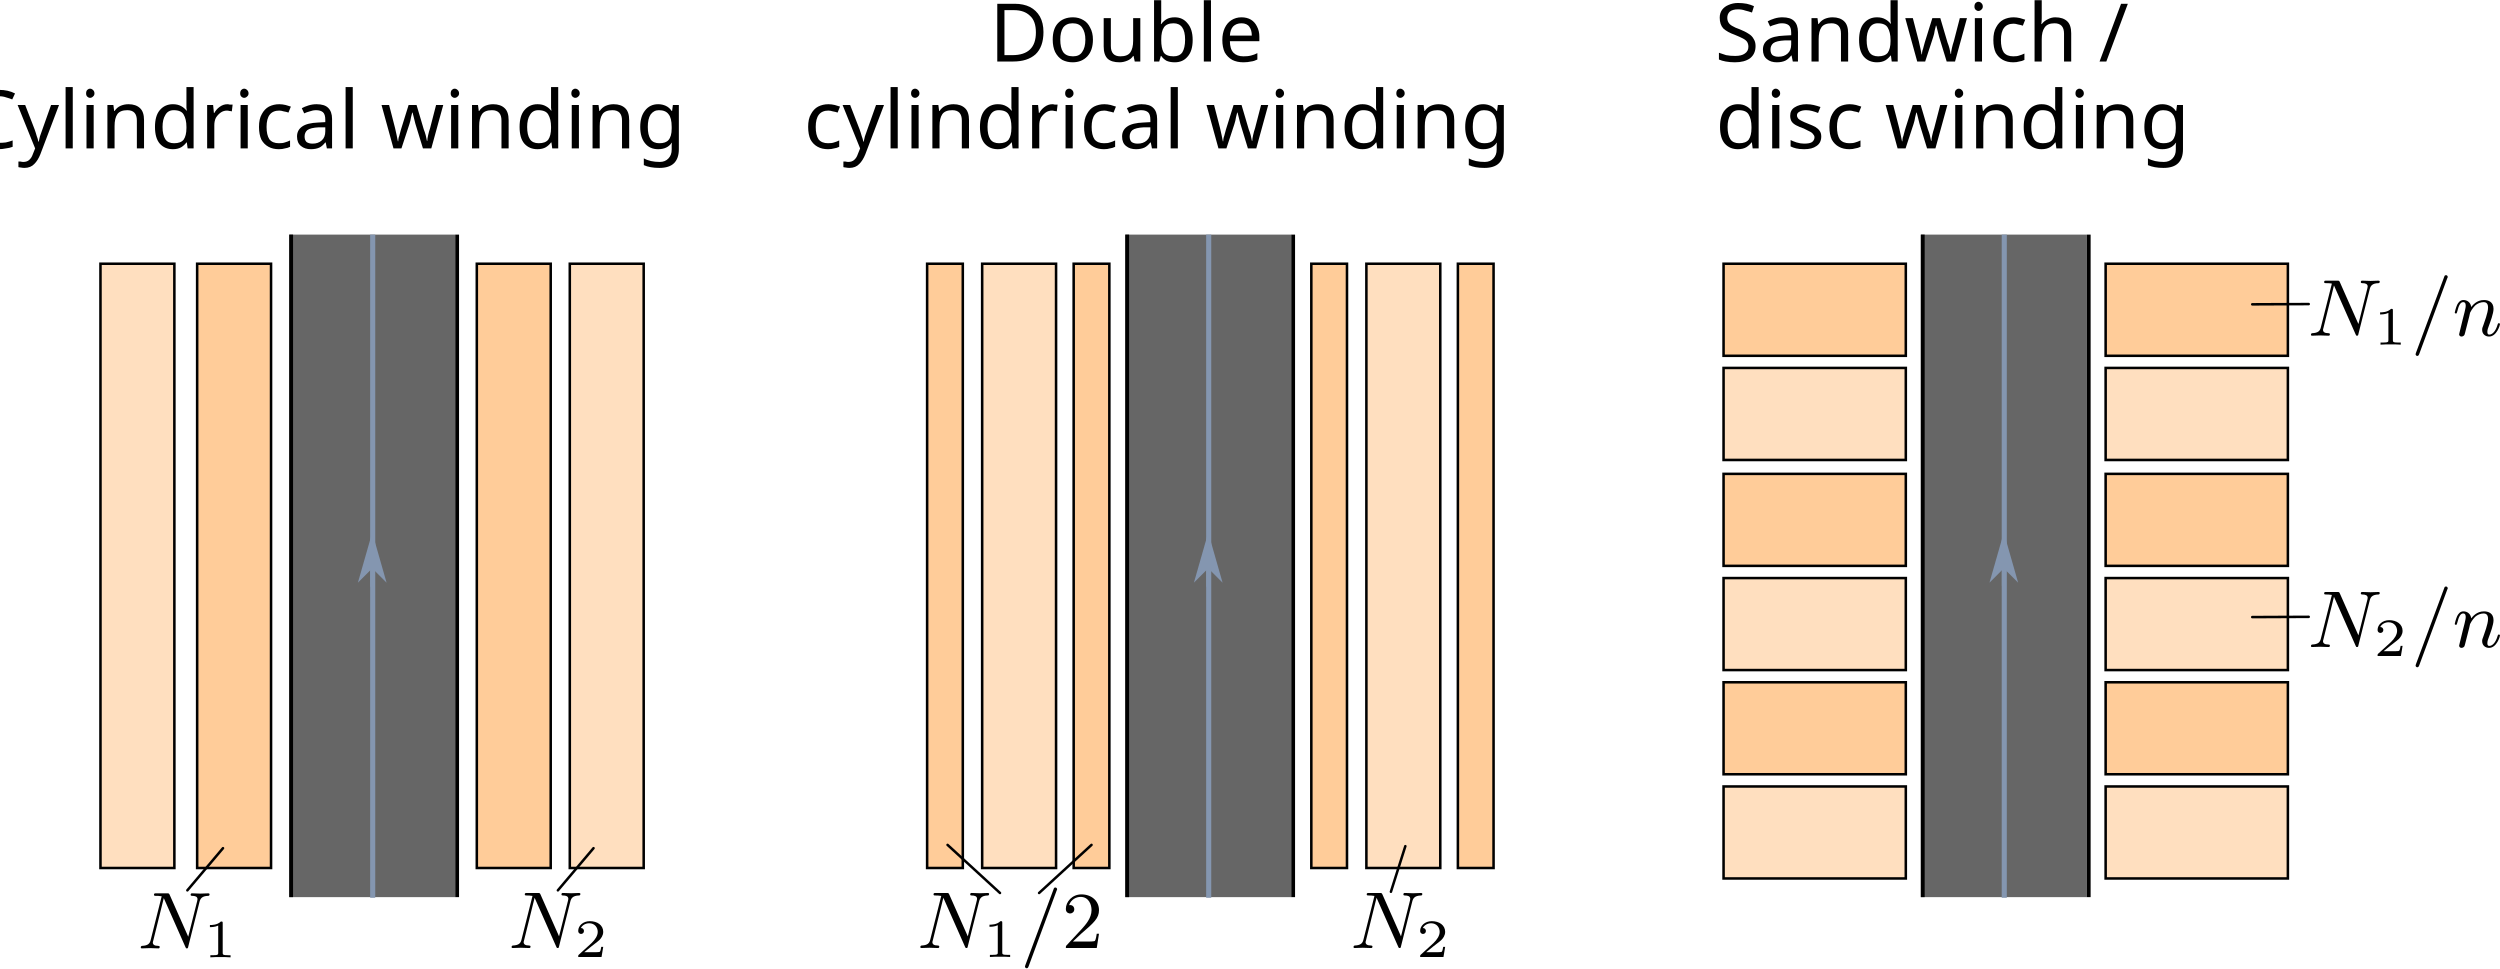
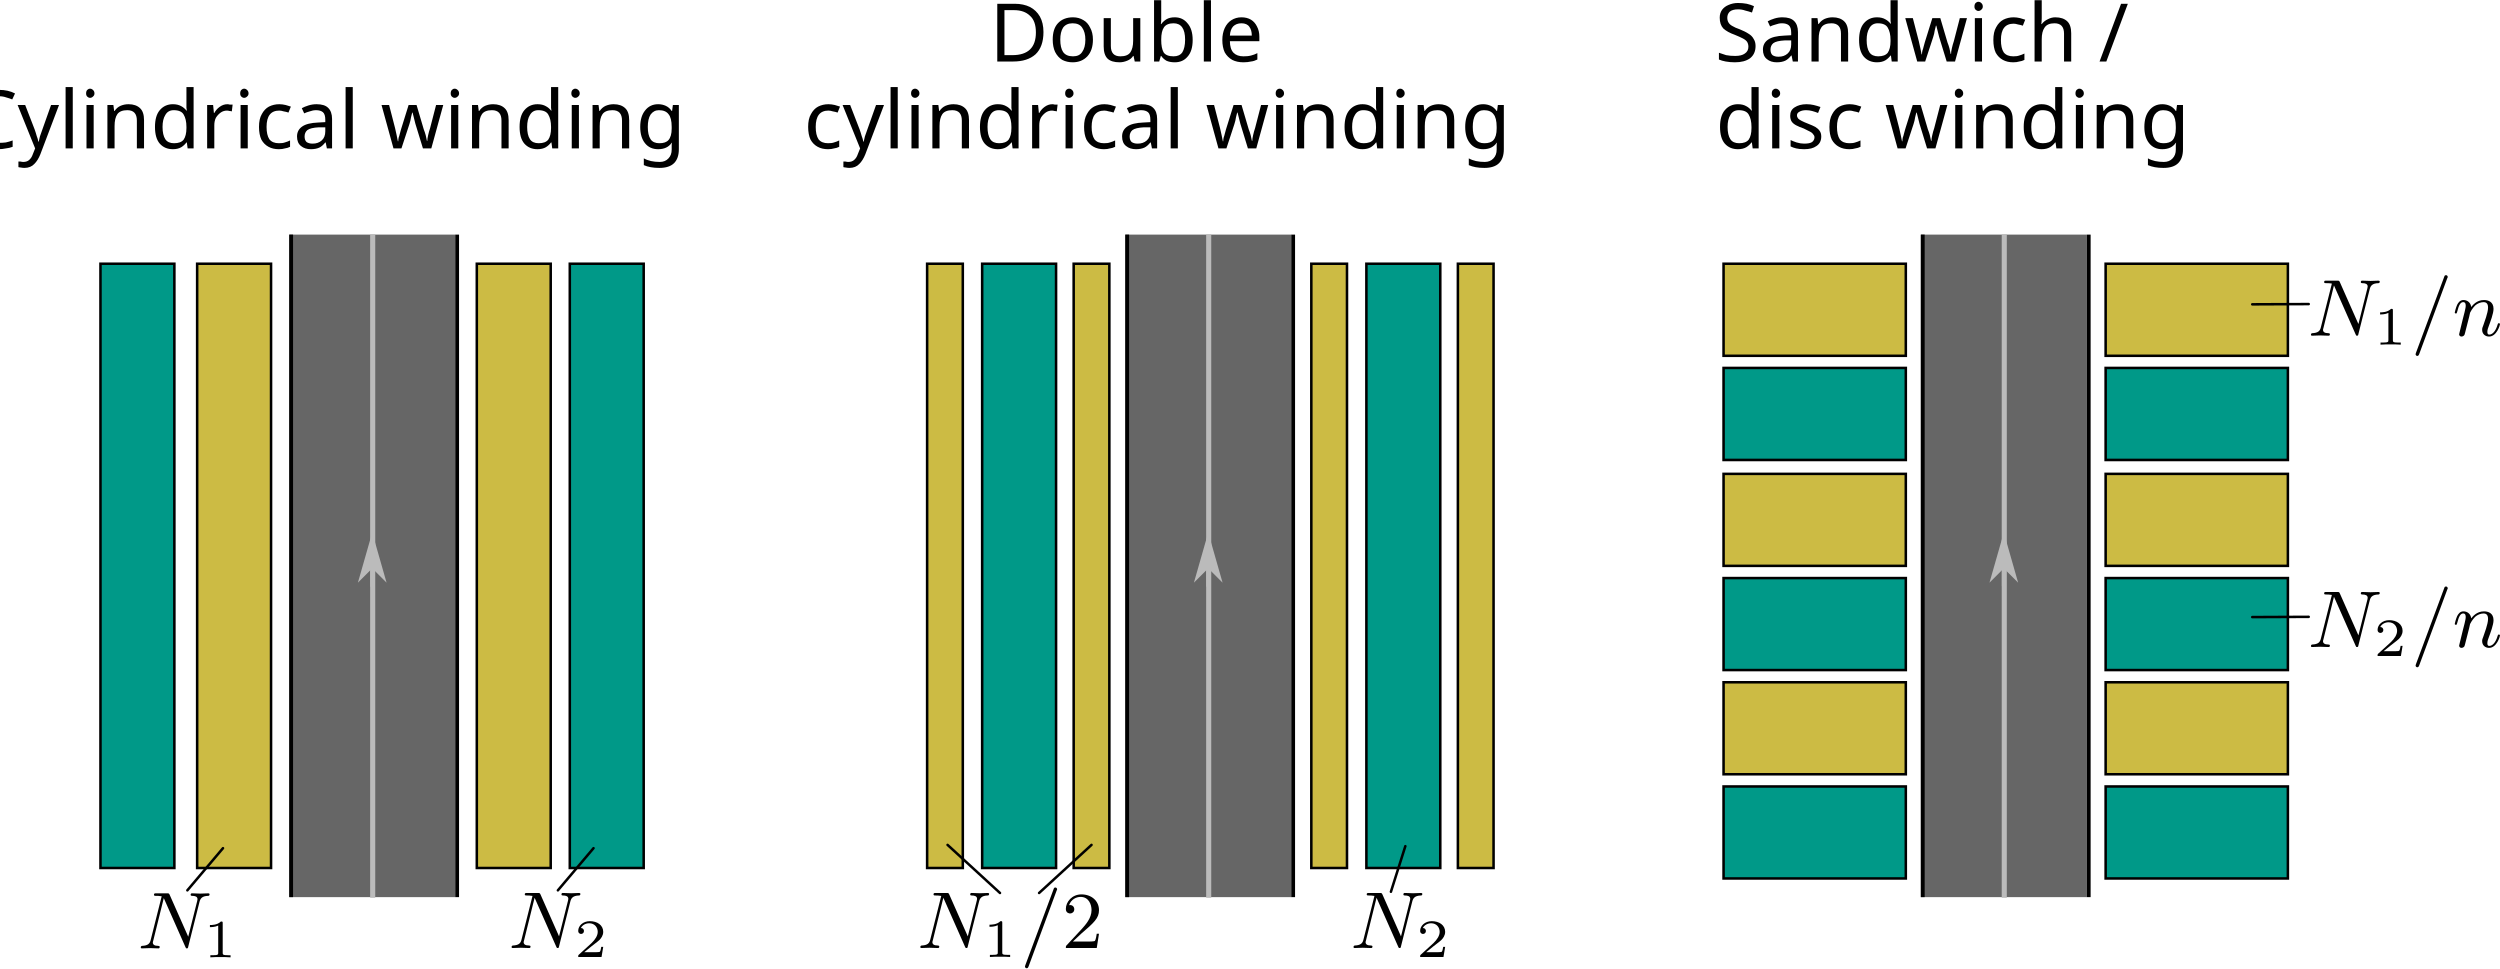
<svg xmlns="http://www.w3.org/2000/svg" width="98.109mm" height="37.998mm" viewBox="0 0 98.109 37.998" version="1.1" id="svg1">
  <defs id="defs1">
    <marker style="overflow:visible" id="DartArrow-2-6-8-2-9" refX="0" refY="0" orient="auto-start-reverse" markerWidth="1.5" markerHeight="1.5" viewBox="0 0 1 1" preserveAspectRatio="xMidYMid">
      <path style="fill:context-stroke;fill-rule:evenodd;stroke:none" d="M 0,0 5,-5 -12.5,0 5,5 Z" transform="scale(-0.5)" id="path6-2-5-5-7-9" />
    </marker>
    <marker style="overflow:visible" id="DartArrow-2-6-8-2-9-3" refX="0" refY="0" orient="auto-start-reverse" markerWidth="1.5" markerHeight="1.5" viewBox="0 0 1 1" preserveAspectRatio="xMidYMid">
      <path style="fill:context-stroke;fill-rule:evenodd;stroke:none" d="M 0,0 5,-5 -12.5,0 5,5 Z" transform="scale(-0.5)" id="path6-2-5-5-7-9-4" />
    </marker>
    <marker style="overflow:visible" id="DartArrow-2-6-8-2-9-3-8" refX="0" refY="0" orient="auto-start-reverse" markerWidth="1.5" markerHeight="1.5" viewBox="0 0 1 1" preserveAspectRatio="xMidYMid">
      <path style="fill:context-stroke;fill-rule:evenodd;stroke:none" d="M 0,0 5,-5 -12.5,0 5,5 Z" transform="scale(-0.5)" id="path6-2-5-5-7-9-4-4" />
    </marker>
  </defs>
  <g id="layer1" transform="translate(-71.61326,-27.79319)">
    <g transform="translate(77.13689,62.85045)" id="g13-9">
      <g fill="#000000" fill-opacity="1" id="g12-5" transform="matrix(0.352778,0,0,0.352778,-0.84089,-0.703439)">
        <g id="g11-4" transform="translate(1.993,8.119)">
          <path d="m 6.922,-5.156 c 0.094,-0.375 0.266,-0.672 0.969,-0.688 0.047,0 0.156,-0.016 0.156,-0.172 0,-0.062 -0.062,-0.109 -0.125,-0.109 -0.203,0 -0.703,0.031 -0.906,0.031 -0.219,0 -0.234,0 -0.453,-0.016 -0.141,0 -0.328,-0.016 -0.469,-0.016 -0.031,0 -0.156,0 -0.156,0.156 0,0.125 0.109,0.125 0.156,0.125 0.344,0 0.609,0.078 0.609,0.375 0,0.047 -0.031,0.172 -0.031,0.188 l -1,3.984 -2.062,-4.656 C 3.531,-6.109 3.531,-6.125 3.312,-6.125 H 2.125 c -0.172,0 -0.266,0 -0.266,0.156 0,0.125 0.094,0.125 0.266,0.125 0.047,0 0.375,0 0.594,0.047 L 1.5,-0.953 c -0.094,0.438 -0.328,0.641 -0.953,0.672 -0.031,0 -0.156,0.016 -0.156,0.172 0,0.016 0,0.109 0.125,0.109 C 0.625,0 0.859,-0.016 0.969,-0.016 1.109,-0.031 1.125,-0.031 1.422,-0.031 c 0.219,0 0.234,0 0.453,0.016 C 2.016,-0.016 2.203,0 2.344,0 2.391,0 2.5,0 2.5,-0.156 c 0,-0.109 -0.094,-0.125 -0.172,-0.125 -0.422,0 -0.594,-0.141 -0.594,-0.375 0,-0.062 0.016,-0.078 0.047,-0.203 l 1.172,-4.734 2.406,5.438 C 5.422,-0.016 5.422,0 5.516,0 5.625,0 5.641,-0.031 5.672,-0.188 Z m 0,0" id="path10-8" />
        </g>
      </g>
      <g fill="#000000" fill-opacity="1" id="g4-5" transform="matrix(0.352778,0,0,0.352778,-0.84089,-0.703439)">
        <g id="use3-0" transform="translate(9.359,9.115)">
          <path d="m 2.141,-3.797 c 0,-0.188 -0.016,-0.188 -0.203,-0.188 -0.391,0.391 -1,0.391 -1.219,0.391 v 0.234 c 0.156,0 0.562,0 0.922,-0.172 v 3.016 c 0,0.203 0,0.281 -0.625,0.281 h -0.25 V 0 c 0.328,-0.031 0.797,-0.031 1.125,-0.031 0.328,0 0.797,0 1.125,0.031 v -0.234 h -0.25 c -0.625,0 -0.625,-0.078 -0.625,-0.281 z m 0,0" id="path5-3" />
        </g>
      </g>
    </g>
    <g transform="translate(91.68934,62.83656)" id="g18-0-5">
      <g fill="#000000" fill-opacity="1" id="g15-9-9" transform="matrix(0.352778,0,0,0.352778,-0.84089,-0.703439)">
        <g id="g14-8-6" transform="translate(1.993,8.119)">
          <path d="m 6.922,-5.156 c 0.094,-0.375 0.266,-0.672 0.969,-0.688 0.047,0 0.156,-0.016 0.156,-0.172 0,-0.062 -0.062,-0.109 -0.125,-0.109 -0.203,0 -0.703,0.031 -0.906,0.031 -0.219,0 -0.234,0 -0.453,-0.016 -0.141,0 -0.328,-0.016 -0.469,-0.016 -0.031,0 -0.156,0 -0.156,0.156 0,0.125 0.109,0.125 0.156,0.125 0.344,0 0.609,0.078 0.609,0.375 0,0.047 -0.031,0.172 -0.031,0.188 l -1,3.984 -2.062,-4.656 C 3.531,-6.109 3.531,-6.125 3.312,-6.125 H 2.125 c -0.172,0 -0.266,0 -0.266,0.156 0,0.125 0.094,0.125 0.266,0.125 0.047,0 0.375,0 0.594,0.047 L 1.5,-0.953 c -0.094,0.438 -0.328,0.641 -0.953,0.672 -0.031,0 -0.156,0.016 -0.156,0.172 0,0.016 0,0.109 0.125,0.109 C 0.625,0 0.859,-0.016 0.969,-0.016 1.109,-0.031 1.125,-0.031 1.422,-0.031 c 0.219,0 0.234,0 0.453,0.016 C 2.016,-0.016 2.203,0 2.344,0 2.391,0 2.5,0 2.5,-0.156 c 0,-0.109 -0.094,-0.125 -0.172,-0.125 -0.422,0 -0.594,-0.141 -0.594,-0.375 0,-0.062 0.016,-0.078 0.047,-0.203 l 1.172,-4.734 2.406,5.438 C 5.422,-0.016 5.422,0 5.516,0 5.625,0 5.641,-0.031 5.672,-0.188 Z m 0,0" id="path13-0-8" />
        </g>
      </g>
      <g fill="#000000" fill-opacity="1" id="g17-4-8" transform="matrix(0.352778,0,0,0.352778,-0.84089,-0.703439)">
        <g id="g16-0-4" transform="translate(9.359,9.115)">
          <path d="M 3.219,-1.125 H 3 C 2.984,-1.031 2.922,-0.641 2.844,-0.578 2.797,-0.531 2.312,-0.531 2.219,-0.531 H 1.109 L 1.875,-1.156 C 2.078,-1.328 2.609,-1.703 2.797,-1.891 2.969,-2.062 3.219,-2.375 3.219,-2.797 c 0,-0.75 -0.672,-1.188 -1.484,-1.188 -0.766,0 -1.297,0.516 -1.297,1.078 0,0.297 0.25,0.344 0.312,0.344 0.156,0 0.328,-0.109 0.328,-0.328 C 1.078,-3.016 1,-3.219 0.734,-3.219 0.875,-3.516 1.234,-3.75 1.656,-3.75 c 0.625,0 0.953,0.469 0.953,0.953 0,0.422 -0.281,0.859 -0.688,1.25 L 0.5,-0.25 C 0.438,-0.188 0.438,-0.188 0.438,0 h 2.594 z m 0,0" id="path15-8-2" />
        </g>
      </g>
    </g>
    <g transform="translate(124.7299,62.83656)" id="g18-0-5-8">
      <g fill="#000000" fill-opacity="1" id="g15-9-9-2" transform="matrix(0.352778,0,0,0.352778,-0.84089,-0.703439)">
        <g id="g14-8-6-0" transform="translate(1.993,8.119)">
          <path d="m 6.922,-5.156 c 0.094,-0.375 0.266,-0.672 0.969,-0.688 0.047,0 0.156,-0.016 0.156,-0.172 0,-0.062 -0.062,-0.109 -0.125,-0.109 -0.203,0 -0.703,0.031 -0.906,0.031 -0.219,0 -0.234,0 -0.453,-0.016 -0.141,0 -0.328,-0.016 -0.469,-0.016 -0.031,0 -0.156,0 -0.156,0.156 0,0.125 0.109,0.125 0.156,0.125 0.344,0 0.609,0.078 0.609,0.375 0,0.047 -0.031,0.172 -0.031,0.188 l -1,3.984 -2.062,-4.656 C 3.531,-6.109 3.531,-6.125 3.312,-6.125 H 2.125 c -0.172,0 -0.266,0 -0.266,0.156 0,0.125 0.094,0.125 0.266,0.125 0.047,0 0.375,0 0.594,0.047 L 1.5,-0.953 c -0.094,0.438 -0.328,0.641 -0.953,0.672 -0.031,0 -0.156,0.016 -0.156,0.172 0,0.016 0,0.109 0.125,0.109 C 0.625,0 0.859,-0.016 0.969,-0.016 1.109,-0.031 1.125,-0.031 1.422,-0.031 c 0.219,0 0.234,0 0.453,0.016 C 2.016,-0.016 2.203,0 2.344,0 2.391,0 2.5,0 2.5,-0.156 c 0,-0.109 -0.094,-0.125 -0.172,-0.125 -0.422,0 -0.594,-0.141 -0.594,-0.375 0,-0.062 0.016,-0.078 0.047,-0.203 l 1.172,-4.734 2.406,5.438 C 5.422,-0.016 5.422,0 5.516,0 5.625,0 5.641,-0.031 5.672,-0.188 Z m 0,0" id="path13-0-8-9" />
        </g>
      </g>
      <g fill="#000000" fill-opacity="1" id="g17-4-8-6" transform="matrix(0.352778,0,0,0.352778,-0.84089,-0.703439)">
        <g id="g16-0-4-3" transform="translate(9.359,9.115)">
          <path d="M 3.219,-1.125 H 3 C 2.984,-1.031 2.922,-0.641 2.844,-0.578 2.797,-0.531 2.312,-0.531 2.219,-0.531 H 1.109 L 1.875,-1.156 C 2.078,-1.328 2.609,-1.703 2.797,-1.891 2.969,-2.062 3.219,-2.375 3.219,-2.797 c 0,-0.75 -0.672,-1.188 -1.484,-1.188 -0.766,0 -1.297,0.516 -1.297,1.078 0,0.297 0.25,0.344 0.312,0.344 0.156,0 0.328,-0.109 0.328,-0.328 C 1.078,-3.016 1,-3.219 0.734,-3.219 0.875,-3.516 1.234,-3.75 1.656,-3.75 c 0.625,0 0.953,0.469 0.953,0.953 0,0.422 -0.281,0.859 -0.688,1.25 L 0.5,-0.25 C 0.438,-0.188 0.438,-0.188 0.438,0 h 2.594 z m 0,0" id="path15-8-2-6" />
        </g>
      </g>
    </g>
-     <rect style="fill:#ffcc99;fill-opacity:1;fill-rule:evenodd;stroke:#000000;stroke-width:0.1;stroke-linecap:round;stroke-miterlimit:3.9;stroke-dasharray:none;stroke-opacity:1" id="rect2-2-42" width="2.9" height="23.712" x="79.35" y="38.144" />
-     <rect style="fill:#ffdfbf;fill-opacity:1;fill-rule:evenodd;stroke:#000000;stroke-width:0.1;stroke-linecap:round;stroke-miterlimit:3.9;stroke-dasharray:none;stroke-opacity:1" id="rect2-2-42-4" width="2.9" height="23.712" x="75.556" y="38.144" />
-     <rect style="fill:#ffdfbf;fill-opacity:1;fill-rule:evenodd;stroke:#000000;stroke-width:0.1;stroke-linecap:round;stroke-miterlimit:3.9;stroke-dasharray:none;stroke-opacity:1" id="rect2-2-42-4-3" width="2.9" height="23.712" x="93.974" y="38.144" />
-     <rect style="fill:#ffcc99;fill-opacity:1;fill-rule:evenodd;stroke:#000000;stroke-width:0.1;stroke-linecap:round;stroke-miterlimit:3.9;stroke-dasharray:none;stroke-opacity:1" id="rect2-2-42-9" width="2.9" height="23.712" x="90.325" y="38.144" />
+     <rect style="fill:#ccbb44;fill-opacity:1;fill-rule:evenodd;stroke:#000000;stroke-width:0.1;stroke-linecap:round;stroke-miterlimit:3.9;stroke-dasharray:none;stroke-opacity:1" id="rect2-2-42" width="2.9" height="23.712" x="79.35" y="38.144" />
+     <rect style="fill:#009988;fill-opacity:1;fill-rule:evenodd;stroke:#000000;stroke-width:0.1;stroke-linecap:round;stroke-miterlimit:3.9;stroke-dasharray:none;stroke-opacity:1" id="rect2-2-42-4" width="2.9" height="23.712" x="75.556" y="38.144" />
+     <rect style="fill:#009988;fill-opacity:1;fill-rule:evenodd;stroke:#000000;stroke-width:0.1;stroke-linecap:round;stroke-miterlimit:3.9;stroke-dasharray:none;stroke-opacity:1" id="rect2-2-42-4-3" width="2.9" height="23.712" x="93.974" y="38.144" />
+     <rect style="fill:#ccbb44;fill-opacity:1;fill-rule:evenodd;stroke:#000000;stroke-width:0.1;stroke-linecap:round;stroke-miterlimit:3.9;stroke-dasharray:none;stroke-opacity:1" id="rect2-2-42-9" width="2.9" height="23.712" x="90.325" y="38.144" />
    <path style="fill:#ffdfbf;fill-opacity:1;fill-rule:evenodd;stroke:#000000;stroke-width:0.1;stroke-linecap:round;stroke-miterlimit:3.9;stroke-dasharray:none;stroke-opacity:1" d="m 80.364,61.079 -1.398,1.654 v 0" id="path36-0-7" />
    <path style="fill:#ffdfbf;fill-opacity:1;fill-rule:evenodd;stroke:#000000;stroke-width:0.1;stroke-linecap:round;stroke-miterlimit:3.9;stroke-dasharray:none;stroke-opacity:1" d="m 94.905,61.079 -1.398,1.654 v 0" id="path36-0-7-9" />
    <text xml:space="preserve" style="font-size:3.175px;line-height:1.05;font-family:'Times New Roman';-inkscape-font-specification:'Times New Roman, Normal';text-align:center;text-anchor:middle;fill:#ffdfbf;fill-opacity:1;fill-rule:evenodd;stroke:#000000;stroke-width:0.1;stroke-linecap:round;stroke-miterlimit:3.9;stroke-dasharray:none;stroke-opacity:1" x="86.393" y="33.618" id="text37-5-2">
      <tspan id="tspan37-6-3" style="font-style:normal;font-variant:normal;font-weight:normal;font-stretch:normal;font-size:3.175px;font-family:sans-serif;-inkscape-font-specification:sans-serif;fill:#000000;fill-opacity:1;stroke:none;stroke-width:0.1" x="86.393" y="33.618">Cylindrical winding</tspan>
    </text>
    <text xml:space="preserve" style="font-size:3.175px;line-height:1.05;font-family:'Times New Roman';-inkscape-font-specification:'Times New Roman, Normal';text-align:center;text-anchor:middle;fill:#ffdfbf;fill-opacity:1;fill-rule:evenodd;stroke:#000000;stroke-width:0.1;stroke-linecap:round;stroke-miterlimit:3.9;stroke-dasharray:none;stroke-opacity:1" x="119.009" y="30.205" id="text37-5-2-2">
      <tspan id="tspan37-6-3-0" style="font-style:normal;font-variant:normal;font-weight:normal;font-stretch:normal;font-size:3.175px;font-family:sans-serif;-inkscape-font-specification:sans-serif;fill:#000000;fill-opacity:1;stroke:none;stroke-width:0.1" x="119.009" y="30.205">Double </tspan>
      <tspan style="font-style:normal;font-variant:normal;font-weight:normal;font-stretch:normal;font-size:3.175px;font-family:sans-serif;-inkscape-font-specification:sans-serif;fill:#000000;fill-opacity:1;stroke:none;stroke-width:0.1" x="119.009" y="33.618" id="tspan23">cylindrical winding</tspan>
    </text>
    <text xml:space="preserve" style="font-size:3.175px;line-height:1.05;font-family:'Times New Roman';-inkscape-font-specification:'Times New Roman, Normal';text-align:center;text-anchor:middle;fill:#ffdfbf;fill-opacity:1;fill-rule:evenodd;stroke:#000000;stroke-width:0.1;stroke-linecap:round;stroke-miterlimit:3.9;stroke-dasharray:none;stroke-opacity:1" x="150.228" y="30.205" id="text37-5-2-2-3">
      <tspan id="tspan37-6-3-0-7" style="font-style:normal;font-variant:normal;font-weight:normal;font-stretch:normal;font-size:3.175px;font-family:sans-serif;-inkscape-font-specification:sans-serif;fill:#000000;fill-opacity:1;stroke:none;stroke-width:0.1" x="150.228" y="30.205">Sandwich / </tspan>
      <tspan style="font-style:normal;font-variant:normal;font-weight:normal;font-stretch:normal;font-size:3.175px;font-family:sans-serif;-inkscape-font-specification:sans-serif;fill:#000000;fill-opacity:1;stroke:none;stroke-width:0.1" x="150.228" y="33.618" id="tspan23-6">disc winding</tspan>
    </text>
    <rect style="fill:#666666;fill-opacity:1;fill-rule:evenodd;stroke-width:0.1;stroke-linecap:round;stroke-miterlimit:3.9" id="rect1" width="6.514" height="26" x="82.964" y="37" />
    <path style="fill:none;fill-opacity:1;fill-rule:evenodd;stroke:#000000;stroke-width:0.15;stroke-linecap:square;stroke-miterlimit:3.9;stroke-dasharray:none;stroke-opacity:1" d="M 83.039,62.925 V 37.075" id="path1" />
    <path style="fill:none;fill-opacity:1;fill-rule:evenodd;stroke:#000000;stroke-width:0.15;stroke-linecap:square;stroke-miterlimit:3.9;stroke-dasharray:none;stroke-opacity:1" d="M 89.553,62.925 V 37.075" id="path1-4" />
-     <path style="fill:none;fill-opacity:1;fill-rule:evenodd;stroke:#8496b0;stroke-width:0.2;stroke-linecap:square;stroke-miterlimit:3.9;stroke-dasharray:none;stroke-opacity:1" d="m 86.239,62.925 3e-6,-25.825" id="path2" />
-     <path style="fill:none;fill-opacity:1;fill-rule:evenodd;stroke:#8496b0;stroke-width:0.15;stroke-linecap:round;stroke-miterlimit:3.9;stroke-dasharray:none;stroke-opacity:1;marker-end:url(#DartArrow-2-6-8-2-9)" d="m 86.221,50.784 v -0.687" id="path3-7-9-6-2-3" />
-     <rect style="fill:#ffcc99;fill-opacity:1;fill-rule:evenodd;stroke:#000000;stroke-width:0.1;stroke-linecap:round;stroke-miterlimit:3.9;stroke-dasharray:none;stroke-opacity:1" id="rect2-2-42-3-4" width="1.4" height="23.712" x="113.748" y="38.144" />
-     <rect style="fill:#ffcc99;fill-opacity:1;fill-rule:evenodd;stroke:#000000;stroke-width:0.1;stroke-linecap:round;stroke-miterlimit:3.9;stroke-dasharray:none;stroke-opacity:1" id="rect2-2-42-3-4-7" width="1.4" height="23.712" x="107.997" y="38.144" />
-     <rect style="fill:#ffdfbf;fill-opacity:1;fill-rule:evenodd;stroke:#000000;stroke-width:0.1;stroke-linecap:round;stroke-miterlimit:3.9;stroke-dasharray:none;stroke-opacity:1" id="rect2-2-42-4-1" width="2.9" height="23.712" x="110.157" y="38.144" />
-     <rect style="fill:#ffcc99;fill-opacity:1;fill-rule:evenodd;stroke:#000000;stroke-width:0.1;stroke-linecap:round;stroke-miterlimit:3.9;stroke-dasharray:none;stroke-opacity:1" id="rect2-2-42-3-4-0" width="1.4" height="23.712" x="128.826" y="38.144" />
-     <rect style="fill:#ffcc99;fill-opacity:1;fill-rule:evenodd;stroke:#000000;stroke-width:0.1;stroke-linecap:round;stroke-miterlimit:3.9;stroke-dasharray:none;stroke-opacity:1" id="rect2-2-42-3-4-7-7" width="1.4" height="23.712" x="123.074" y="38.144" />
-     <rect style="fill:#ffdfbf;fill-opacity:1;fill-rule:evenodd;stroke:#000000;stroke-width:0.1;stroke-linecap:round;stroke-miterlimit:3.9;stroke-dasharray:none;stroke-opacity:1" id="rect2-2-42-4-1-4" width="2.9" height="23.712" x="125.235" y="38.144" />
+     <path style="fill:none;fill-opacity:1;fill-rule:evenodd;stroke:#bbbbbb;stroke-width:0.2;stroke-linecap:square;stroke-miterlimit:3.9;stroke-dasharray:none;stroke-opacity:1" d="m 86.239,62.925 3e-6,-25.825" id="path2" />
+     <path style="fill:none;fill-opacity:1;fill-rule:evenodd;stroke:#bbbbbb;stroke-width:0.15;stroke-linecap:round;stroke-miterlimit:3.9;stroke-dasharray:none;stroke-opacity:1;marker-end:url(#DartArrow-2-6-8-2-9)" d="m 86.221,50.784 v -0.687" id="path3-7-9-6-2-3" />
+     <rect style="fill:#ccbb44;fill-opacity:1;fill-rule:evenodd;stroke:#000000;stroke-width:0.1;stroke-linecap:round;stroke-miterlimit:3.9;stroke-dasharray:none;stroke-opacity:1" id="rect2-2-42-3-4" width="1.4" height="23.712" x="113.748" y="38.144" />
+     <rect style="fill:#ccbb44;fill-opacity:1;fill-rule:evenodd;stroke:#000000;stroke-width:0.1;stroke-linecap:round;stroke-miterlimit:3.9;stroke-dasharray:none;stroke-opacity:1" id="rect2-2-42-3-4-7" width="1.4" height="23.712" x="107.997" y="38.144" />
+     <rect style="fill:#009988;fill-opacity:1;fill-rule:evenodd;stroke:#000000;stroke-width:0.1;stroke-linecap:round;stroke-miterlimit:3.9;stroke-dasharray:none;stroke-opacity:1" id="rect2-2-42-4-1" width="2.9" height="23.712" x="110.157" y="38.144" />
+     <rect style="fill:#ccbb44;fill-opacity:1;fill-rule:evenodd;stroke:#000000;stroke-width:0.1;stroke-linecap:round;stroke-miterlimit:3.9;stroke-dasharray:none;stroke-opacity:1" id="rect2-2-42-3-4-0" width="1.4" height="23.712" x="128.826" y="38.144" />
+     <rect style="fill:#ccbb44;fill-opacity:1;fill-rule:evenodd;stroke:#000000;stroke-width:0.1;stroke-linecap:round;stroke-miterlimit:3.9;stroke-dasharray:none;stroke-opacity:1" id="rect2-2-42-3-4-7-7" width="1.4" height="23.712" x="123.074" y="38.144" />
+     <rect style="fill:#009988;fill-opacity:1;fill-rule:evenodd;stroke:#000000;stroke-width:0.1;stroke-linecap:round;stroke-miterlimit:3.9;stroke-dasharray:none;stroke-opacity:1" id="rect2-2-42-4-1-4" width="2.9" height="23.712" x="125.235" y="38.144" />
    <path style="fill:#ffdfbf;fill-opacity:1;fill-rule:evenodd;stroke:#000000;stroke-width:0.1;stroke-linecap:round;stroke-miterlimit:3.9;stroke-dasharray:none;stroke-opacity:1" d="m 126.764,61 -0.566,1.789 v 0" id="path36-0-7-9-4" />
    <path style="fill:#ffdfbf;fill-opacity:1;fill-rule:evenodd;stroke:#000000;stroke-width:0.1;stroke-linecap:round;stroke-miterlimit:3.9;stroke-dasharray:none;stroke-opacity:1" d="m 114.448,60.95 -2.057,1.887 v 0" id="path36-0-7-9-4-1" />
    <path style="fill:#ffdfbf;fill-opacity:1;fill-rule:evenodd;stroke:#000000;stroke-width:0.1;stroke-linecap:round;stroke-miterlimit:3.9;stroke-dasharray:none;stroke-opacity:1" d="m 108.799,60.95 2.057,1.887 v 0" id="path36-0-7-9-4-1-5" />
    <rect style="fill:#666666;fill-opacity:1;fill-rule:evenodd;stroke-width:0.1;stroke-linecap:round;stroke-miterlimit:3.9" id="rect1-8" width="6.514" height="26" x="115.772" y="37" />
    <path style="fill:none;fill-opacity:1;fill-rule:evenodd;stroke:#000000;stroke-width:0.15;stroke-linecap:square;stroke-miterlimit:3.9;stroke-dasharray:none;stroke-opacity:1" d="M 115.848,62.925 V 37.075" id="path1-8" />
    <path style="fill:none;fill-opacity:1;fill-rule:evenodd;stroke:#000000;stroke-width:0.15;stroke-linecap:square;stroke-miterlimit:3.9;stroke-dasharray:none;stroke-opacity:1" d="M 122.361,62.925 V 37.075" id="path1-4-1" />
-     <path style="fill:none;fill-opacity:1;fill-rule:evenodd;stroke:#8496b0;stroke-width:0.2;stroke-linecap:square;stroke-miterlimit:3.9;stroke-dasharray:none;stroke-opacity:1" d="M 119.047,62.925 V 37.1" id="path2-2" />
-     <path style="fill:none;fill-opacity:1;fill-rule:evenodd;stroke:#8496b0;stroke-width:0.15;stroke-linecap:round;stroke-miterlimit:3.9;stroke-dasharray:none;stroke-opacity:1;marker-end:url(#DartArrow-2-6-8-2-9-3)" d="m 119.029,50.784 v -0.687" id="path3-7-9-6-2-3-7" />
+     <path style="fill:none;fill-opacity:1;fill-rule:evenodd;stroke:#bbbbbb;stroke-width:0.2;stroke-linecap:square;stroke-miterlimit:3.9;stroke-dasharray:none;stroke-opacity:1" d="M 119.047,62.925 V 37.1" id="path2-2" />
+     <path style="fill:none;fill-opacity:1;fill-rule:evenodd;stroke:#bbbbbb;stroke-width:0.15;stroke-linecap:round;stroke-miterlimit:3.9;stroke-dasharray:none;stroke-opacity:1;marker-end:url(#DartArrow-2-6-8-2-9-3)" d="m 119.029,50.784 v -0.687" id="path3-7-9-6-2-3-7" />
    <g transform="translate(107.7299,62.62159)" id="g2">
      <g fill="#000000" fill-opacity="1" id="g5" transform="matrix(0.352778,0,0,0.352778,-0.84089,-0.699426)">
        <g id="use4" transform="translate(1.993,8.717)">
          <path d="m 6.922,-5.156 c 0.094,-0.375 0.266,-0.672 0.969,-0.688 0.047,0 0.156,-0.016 0.156,-0.172 0,-0.062 -0.062,-0.109 -0.125,-0.109 -0.203,0 -0.703,0.031 -0.906,0.031 -0.219,0 -0.234,0 -0.453,-0.016 -0.141,0 -0.328,-0.016 -0.469,-0.016 -0.031,0 -0.156,0 -0.156,0.156 0,0.125 0.109,0.125 0.156,0.125 0.344,0 0.609,0.078 0.609,0.375 0,0.047 -0.031,0.172 -0.031,0.188 l -1,3.984 -2.062,-4.656 C 3.531,-6.109 3.531,-6.125 3.312,-6.125 H 2.125 c -0.172,0 -0.266,0 -0.266,0.156 0,0.125 0.094,0.125 0.266,0.125 0.047,0 0.375,0 0.594,0.047 L 1.5,-0.953 c -0.094,0.438 -0.328,0.641 -0.953,0.672 -0.031,0 -0.156,0.016 -0.156,0.172 0,0.016 0,0.109 0.125,0.109 C 0.625,0 0.859,-0.016 0.969,-0.016 1.109,-0.031 1.125,-0.031 1.422,-0.031 c 0.219,0 0.234,0 0.453,0.016 C 2.016,-0.016 2.203,0 2.344,0 2.391,0 2.5,0 2.5,-0.156 c 0,-0.109 -0.094,-0.125 -0.172,-0.125 -0.422,0 -0.594,-0.141 -0.594,-0.375 0,-0.062 0.016,-0.078 0.047,-0.203 l 1.172,-4.734 2.406,5.438 C 5.422,-0.016 5.422,0 5.516,0 5.625,0 5.641,-0.031 5.672,-0.188 Z m 0,0" id="path8" />
        </g>
      </g>
      <g fill="#000000" fill-opacity="1" id="g6" transform="matrix(0.352778,0,0,0.352778,-0.84089,-0.699426)">
        <g id="use5" transform="translate(9.359,9.713)">
          <path d="m 2.141,-3.797 c 0,-0.188 -0.016,-0.188 -0.203,-0.188 -0.391,0.391 -1,0.391 -1.219,0.391 v 0.234 c 0.156,0 0.562,0 0.922,-0.172 v 3.016 c 0,0.203 0,0.281 -0.625,0.281 h -0.25 V 0 c 0.328,-0.031 0.797,-0.031 1.125,-0.031 0.328,0 0.797,0 1.125,0.031 v -0.234 h -0.25 c -0.625,0 -0.625,-0.078 -0.625,-0.281 z m 0,0" id="path9" />
        </g>
      </g>
      <g fill="#000000" fill-opacity="1" id="g7" transform="matrix(0.352778,0,0,0.352778,-0.84089,-0.699426)">
        <g id="use6" transform="translate(13.51,8.717)">
          <path d="m 4.031,-6.375 c 0.062,-0.125 0.062,-0.141 0.062,-0.156 0,-0.109 -0.094,-0.203 -0.188,-0.203 -0.125,0 -0.172,0.078 -0.172,0.094 L 0.562,1.891 c -0.047,0.125 -0.047,0.141 -0.047,0.156 0,0.109 0.078,0.203 0.188,0.203 0.094,0 0.156,-0.047 0.219,-0.219 z m 0,0" id="path10" />
        </g>
      </g>
      <g fill="#000000" fill-opacity="1" id="g8" transform="matrix(0.352778,0,0,0.352778,-0.84089,-0.699426)">
        <g id="use7" transform="translate(18.118,8.717)">
          <path d="m 4.141,-1.594 h -0.25 C 3.875,-1.469 3.797,-0.938 3.688,-0.797 3.625,-0.719 3.016,-0.719 2.828,-0.719 H 1.234 L 2.125,-1.562 c 1.469,-1.266 2.016,-1.75 2.016,-2.656 0,-1.031 -0.844,-1.75 -1.953,-1.75 -1.031,0 -1.734,0.812 -1.734,1.625 0,0.453 0.391,0.5 0.469,0.5 0.203,0 0.469,-0.141 0.469,-0.469 0,-0.266 -0.188,-0.469 -0.469,-0.469 -0.047,0 -0.062,0 -0.109,0.016 C 1.031,-5.406 1.609,-5.688 2.094,-5.688 c 0.906,0 1.219,0.844 1.219,1.469 0,0.906 -0.688,1.656 -1.109,2.125 L 0.562,-0.328 C 0.453,-0.219 0.453,-0.203 0.453,0 h 3.438 z m 0,0" id="path11" />
        </g>
      </g>
    </g>
-     <rect style="fill:#ffcc99;fill-opacity:1;fill-rule:evenodd;stroke:#000000;stroke-width:0.1;stroke-linecap:round;stroke-miterlimit:3.9;stroke-dasharray:none;stroke-opacity:1" id="rect2-2-42-3-4-7-7-8-6" width="7.152" height="3.611" x="139.252" y="38.144" />
-     <rect style="fill:#ffcc99;fill-opacity:1;fill-rule:evenodd;stroke:#000000;stroke-width:0.1;stroke-linecap:round;stroke-miterlimit:3.9;stroke-dasharray:none;stroke-opacity:1" id="rect2-2-42-3-4-7-7-8-6-6" width="7.152" height="3.611" x="154.246" y="38.144" />
-     <rect style="fill:#ffdfbf;fill-opacity:1;fill-rule:evenodd;stroke:#000000;stroke-width:0.1;stroke-linecap:round;stroke-miterlimit:3.9;stroke-dasharray:none;stroke-opacity:1" id="rect2-2-42-3-4-7-7-8-6-5" width="7.152" height="3.611" x="139.252" y="42.233" />
-     <rect style="fill:#ffdfbf;fill-opacity:1;fill-rule:evenodd;stroke:#000000;stroke-width:0.1;stroke-linecap:round;stroke-miterlimit:3.9;stroke-dasharray:none;stroke-opacity:1" id="rect2-2-42-3-4-7-7-8-6-6-6" width="7.152" height="3.611" x="154.246" y="42.233" />
-     <rect style="fill:#ffcc99;fill-opacity:1;fill-rule:evenodd;stroke:#000000;stroke-width:0.1;stroke-linecap:round;stroke-miterlimit:3.9;stroke-dasharray:none;stroke-opacity:1" id="rect2-2-42-3-4-7-7-8-6-2" width="7.152" height="3.611" x="139.252" y="46.389" />
-     <rect style="fill:#ffcc99;fill-opacity:1;fill-rule:evenodd;stroke:#000000;stroke-width:0.1;stroke-linecap:round;stroke-miterlimit:3.9;stroke-dasharray:none;stroke-opacity:1" id="rect2-2-42-3-4-7-7-8-6-6-2" width="7.152" height="3.611" x="154.246" y="46.389" />
-     <rect style="fill:#ffdfbf;fill-opacity:1;fill-rule:evenodd;stroke:#000000;stroke-width:0.1;stroke-linecap:round;stroke-miterlimit:3.9;stroke-dasharray:none;stroke-opacity:1" id="rect2-2-42-3-4-7-7-8-6-5-4" width="7.152" height="3.611" x="139.252" y="50.478" />
-     <rect style="fill:#ffdfbf;fill-opacity:1;fill-rule:evenodd;stroke:#000000;stroke-width:0.1;stroke-linecap:round;stroke-miterlimit:3.9;stroke-dasharray:none;stroke-opacity:1" id="rect2-2-42-3-4-7-7-8-6-6-6-2" width="7.152" height="3.611" x="154.246" y="50.478" />
-     <rect style="fill:#ffcc99;fill-opacity:1;fill-rule:evenodd;stroke:#000000;stroke-width:0.1;stroke-linecap:round;stroke-miterlimit:3.9;stroke-dasharray:none;stroke-opacity:1" id="rect2-2-42-3-4-7-7-8-6-2-3" width="7.152" height="3.611" x="139.252" y="54.567" />
-     <rect style="fill:#ffcc99;fill-opacity:1;fill-rule:evenodd;stroke:#000000;stroke-width:0.1;stroke-linecap:round;stroke-miterlimit:3.9;stroke-dasharray:none;stroke-opacity:1" id="rect2-2-42-3-4-7-7-8-6-6-2-6" width="7.152" height="3.611" x="154.246" y="54.567" />
-     <rect style="fill:#ffdfbf;fill-opacity:1;fill-rule:evenodd;stroke:#000000;stroke-width:0.1;stroke-linecap:round;stroke-miterlimit:3.9;stroke-dasharray:none;stroke-opacity:1" id="rect2-2-42-3-4-7-7-8-6-5-4-3" width="7.152" height="3.611" x="139.252" y="58.656" />
-     <rect style="fill:#ffdfbf;fill-opacity:1;fill-rule:evenodd;stroke:#000000;stroke-width:0.1;stroke-linecap:round;stroke-miterlimit:3.9;stroke-dasharray:none;stroke-opacity:1" id="rect2-2-42-3-4-7-7-8-6-6-6-2-8" width="7.152" height="3.611" x="154.246" y="58.656" />
+     <rect style="fill:#ccbb44;fill-opacity:1;fill-rule:evenodd;stroke:#000000;stroke-width:0.1;stroke-linecap:round;stroke-miterlimit:3.9;stroke-dasharray:none;stroke-opacity:1" id="rect2-2-42-3-4-7-7-8-6" width="7.152" height="3.611" x="139.252" y="38.144" />
+     <rect style="fill:#ccbb44;fill-opacity:1;fill-rule:evenodd;stroke:#000000;stroke-width:0.1;stroke-linecap:round;stroke-miterlimit:3.9;stroke-dasharray:none;stroke-opacity:1" id="rect2-2-42-3-4-7-7-8-6-6" width="7.152" height="3.611" x="154.246" y="38.144" />
+     <rect style="fill:#009988;fill-opacity:1;fill-rule:evenodd;stroke:#000000;stroke-width:0.1;stroke-linecap:round;stroke-miterlimit:3.9;stroke-dasharray:none;stroke-opacity:1" id="rect2-2-42-3-4-7-7-8-6-5" width="7.152" height="3.611" x="139.252" y="42.233" />
+     <rect style="fill:#009988;fill-opacity:1;fill-rule:evenodd;stroke:#000000;stroke-width:0.1;stroke-linecap:round;stroke-miterlimit:3.9;stroke-dasharray:none;stroke-opacity:1" id="rect2-2-42-3-4-7-7-8-6-6-6" width="7.152" height="3.611" x="154.246" y="42.233" />
+     <rect style="fill:#ccbb44;fill-opacity:1;fill-rule:evenodd;stroke:#000000;stroke-width:0.1;stroke-linecap:round;stroke-miterlimit:3.9;stroke-dasharray:none;stroke-opacity:1" id="rect2-2-42-3-4-7-7-8-6-2" width="7.152" height="3.611" x="139.252" y="46.389" />
+     <rect style="fill:#ccbb44;fill-opacity:1;fill-rule:evenodd;stroke:#000000;stroke-width:0.1;stroke-linecap:round;stroke-miterlimit:3.9;stroke-dasharray:none;stroke-opacity:1" id="rect2-2-42-3-4-7-7-8-6-6-2" width="7.152" height="3.611" x="154.246" y="46.389" />
+     <rect style="fill:#009988;fill-opacity:1;fill-rule:evenodd;stroke:#000000;stroke-width:0.1;stroke-linecap:round;stroke-miterlimit:3.9;stroke-dasharray:none;stroke-opacity:1" id="rect2-2-42-3-4-7-7-8-6-5-4" width="7.152" height="3.611" x="139.252" y="50.478" />
+     <rect style="fill:#009988;fill-opacity:1;fill-rule:evenodd;stroke:#000000;stroke-width:0.1;stroke-linecap:round;stroke-miterlimit:3.9;stroke-dasharray:none;stroke-opacity:1" id="rect2-2-42-3-4-7-7-8-6-6-6-2" width="7.152" height="3.611" x="154.246" y="50.478" />
+     <rect style="fill:#ccbb44;fill-opacity:1;fill-rule:evenodd;stroke:#000000;stroke-width:0.1;stroke-linecap:round;stroke-miterlimit:3.9;stroke-dasharray:none;stroke-opacity:1" id="rect2-2-42-3-4-7-7-8-6-2-3" width="7.152" height="3.611" x="139.252" y="54.567" />
+     <rect style="fill:#ccbb44;fill-opacity:1;fill-rule:evenodd;stroke:#000000;stroke-width:0.1;stroke-linecap:round;stroke-miterlimit:3.9;stroke-dasharray:none;stroke-opacity:1" id="rect2-2-42-3-4-7-7-8-6-6-2-6" width="7.152" height="3.611" x="154.246" y="54.567" />
+     <rect style="fill:#009988;fill-opacity:1;fill-rule:evenodd;stroke:#000000;stroke-width:0.1;stroke-linecap:round;stroke-miterlimit:3.9;stroke-dasharray:none;stroke-opacity:1" id="rect2-2-42-3-4-7-7-8-6-5-4-3" width="7.152" height="3.611" x="139.252" y="58.656" />
+     <rect style="fill:#009988;fill-opacity:1;fill-rule:evenodd;stroke:#000000;stroke-width:0.1;stroke-linecap:round;stroke-miterlimit:3.9;stroke-dasharray:none;stroke-opacity:1" id="rect2-2-42-3-4-7-7-8-6-6-6-2-8" width="7.152" height="3.611" x="154.246" y="58.656" />
    <path style="fill:#ffdfbf;fill-opacity:1;fill-rule:evenodd;stroke:#000000;stroke-width:0.1;stroke-linecap:round;stroke-miterlimit:3.9;stroke-dasharray:none;stroke-opacity:1" d="M 162.215,39.726 160,39.736 v 0" id="path36-0-7-9-4-4" />
    <path style="fill:#ffdfbf;fill-opacity:1;fill-rule:evenodd;stroke:#000000;stroke-width:0.1;stroke-linecap:round;stroke-miterlimit:3.9;stroke-dasharray:none;stroke-opacity:1" d="M 162.215,52 160,52.01 v 0" id="path36-0-7-9-4-4-7" />
    <rect style="fill:#666666;fill-opacity:1;fill-rule:evenodd;stroke-width:0.1;stroke-linecap:round;stroke-miterlimit:3.9" id="rect1-8-1" width="6.514" height="26" x="146.993" y="37" />
    <path style="fill:none;fill-opacity:1;fill-rule:evenodd;stroke:#000000;stroke-width:0.15;stroke-linecap:square;stroke-miterlimit:3.9;stroke-dasharray:none;stroke-opacity:1" d="M 147.069,62.925 V 37.075" id="path1-8-3" />
    <path style="fill:none;fill-opacity:1;fill-rule:evenodd;stroke:#000000;stroke-width:0.15;stroke-linecap:square;stroke-miterlimit:3.9;stroke-dasharray:none;stroke-opacity:1" d="M 153.582,62.925 V 37.075" id="path1-4-1-4" />
-     <path style="fill:none;fill-opacity:1;fill-rule:evenodd;stroke:#8496b0;stroke-width:0.2;stroke-linecap:square;stroke-miterlimit:3.9;stroke-dasharray:none;stroke-opacity:1" d="M 150.268,62.925 V 37.1" id="path2-2-8" />
-     <path style="fill:none;fill-opacity:1;fill-rule:evenodd;stroke:#8496b0;stroke-width:0.15;stroke-linecap:round;stroke-miterlimit:3.9;stroke-dasharray:none;stroke-opacity:1;marker-end:url(#DartArrow-2-6-8-2-9-3-8)" d="m 150.25,50.784 v -0.687" id="path3-7-9-6-2-3-7-2" />
+     <path style="fill:none;fill-opacity:1;fill-rule:evenodd;stroke:#bbbbbb;stroke-width:0.2;stroke-linecap:square;stroke-miterlimit:3.9;stroke-dasharray:none;stroke-opacity:1" d="M 150.268,62.925 V 37.1" id="path2-2-8" />
+     <path style="fill:none;fill-opacity:1;fill-rule:evenodd;stroke:#bbbbbb;stroke-width:0.15;stroke-linecap:round;stroke-miterlimit:3.9;stroke-dasharray:none;stroke-opacity:1;marker-end:url(#DartArrow-2-6-8-2-9-3-8)" d="m 150.25,50.784 v -0.687" id="path3-7-9-6-2-3-7-2" />
    <g transform="translate(162.3027,38.59168)" id="g15">
      <g fill="#000000" fill-opacity="1" id="g4" transform="matrix(0.352778,0,0,0.352778,-0.84089,-0.699426)">
        <g id="g3" transform="translate(1.993,8.717)">
          <path d="m 6.922,-5.156 c 0.094,-0.375 0.266,-0.672 0.969,-0.688 0.047,0 0.156,-0.016 0.156,-0.172 0,-0.062 -0.062,-0.109 -0.125,-0.109 -0.203,0 -0.703,0.031 -0.906,0.031 -0.219,0 -0.234,0 -0.453,-0.016 -0.141,0 -0.328,-0.016 -0.469,-0.016 -0.031,0 -0.156,0 -0.156,0.156 0,0.125 0.109,0.125 0.156,0.125 0.344,0 0.609,0.078 0.609,0.375 0,0.047 -0.031,0.172 -0.031,0.188 l -1,3.984 -2.062,-4.656 C 3.531,-6.109 3.531,-6.125 3.312,-6.125 H 2.125 c -0.172,0 -0.266,0 -0.266,0.156 0,0.125 0.094,0.125 0.266,0.125 0.047,0 0.375,0 0.594,0.047 L 1.5,-0.953 c -0.094,0.438 -0.328,0.641 -0.953,0.672 -0.031,0 -0.156,0.016 -0.156,0.172 0,0.016 0,0.109 0.125,0.109 C 0.625,0 0.859,-0.016 0.969,-0.016 1.109,-0.031 1.125,-0.031 1.422,-0.031 c 0.219,0 0.234,0 0.453,0.016 C 2.016,-0.016 2.203,0 2.344,0 2.391,0 2.5,0 2.5,-0.156 c 0,-0.109 -0.094,-0.125 -0.172,-0.125 -0.422,0 -0.594,-0.141 -0.594,-0.375 0,-0.062 0.016,-0.078 0.047,-0.203 l 1.172,-4.734 2.406,5.438 C 5.422,-0.016 5.422,0 5.516,0 5.625,0 5.641,-0.031 5.672,-0.188 Z m 0,0" id="path7" />
        </g>
      </g>
      <g fill="#000000" fill-opacity="1" id="g10" transform="matrix(0.352778,0,0,0.352778,-0.84089,-0.699426)">
        <g id="g9" transform="translate(9.359,9.713)">
          <path d="m 2.141,-3.797 c 0,-0.188 -0.016,-0.188 -0.203,-0.188 -0.391,0.391 -1,0.391 -1.219,0.391 v 0.234 c 0.156,0 0.562,0 0.922,-0.172 v 3.016 c 0,0.203 0,0.281 -0.625,0.281 h -0.25 V 0 c 0.328,-0.031 0.797,-0.031 1.125,-0.031 0.328,0 0.797,0 1.125,0.031 v -0.234 h -0.25 c -0.625,0 -0.625,-0.078 -0.625,-0.281 z m 0,0" id="path4" />
        </g>
      </g>
      <g fill="#000000" fill-opacity="1" id="g14" transform="matrix(0.352778,0,0,0.352778,-0.84089,-0.699426)">
        <g id="g12" transform="translate(13.51,8.717)">
          <path d="m 4.031,-6.375 c 0.062,-0.125 0.062,-0.141 0.062,-0.156 0,-0.109 -0.094,-0.203 -0.188,-0.203 -0.125,0 -0.172,0.078 -0.172,0.094 L 0.562,1.891 c -0.047,0.125 -0.047,0.141 -0.047,0.156 0,0.109 0.078,0.203 0.188,0.203 0.094,0 0.156,-0.047 0.219,-0.219 z m 0,0" id="path12" />
        </g>
        <g id="g13" transform="translate(18.11783,8.717)">
          <path d="m 1.688,-1.406 c 0.109,-0.422 0.281,-1.078 0.281,-1.156 0.016,-0.047 0.25,-0.484 0.562,-0.797 0.266,-0.234 0.609,-0.375 0.953,-0.375 0.484,0 0.484,0.469 0.484,0.625 0,0.547 -0.422,1.641 -0.516,1.922 C 3.344,-0.922 3.312,-0.828 3.312,-0.656 c 0,0.484 0.359,0.75 0.766,0.75 0.859,0 1.219,-1.281 1.219,-1.375 0,-0.047 -0.031,-0.109 -0.125,-0.109 -0.094,0 -0.109,0.047 -0.141,0.156 C 4.812,-0.469 4.438,-0.125 4.109,-0.125 c -0.062,0 -0.219,0 -0.219,-0.281 0,-0.234 0.078,-0.469 0.156,-0.656 0.172,-0.469 0.531,-1.406 0.531,-1.922 0,-0.797 -0.594,-0.984 -1.062,-0.984 C 2.688,-3.969 2.25,-3.375 2.094,-3.188 2.047,-3.672 1.672,-3.969 1.234,-3.969 c -0.375,0 -0.578,0.281 -0.703,0.531 -0.141,0.312 -0.266,0.812 -0.266,0.859 0,0.078 0.062,0.109 0.125,0.109 0.094,0 0.109,-0.047 0.156,-0.234 0.172,-0.703 0.359,-1.031 0.656,-1.031 0.281,0 0.281,0.281 0.281,0.422 0,0.188 -0.078,0.453 -0.125,0.688 -0.062,0.234 -0.156,0.625 -0.188,0.734 L 0.812,-0.422 C 0.75,-0.203 0.75,-0.188 0.75,-0.156 c 0,0.109 0.078,0.25 0.266,0.25 0.125,0 0.266,-0.078 0.328,-0.188 C 1.375,-0.141 1.438,-0.438 1.484,-0.609 Z m 0,0" id="path13" />
        </g>
      </g>
    </g>
    <g transform="translate(162.3027,50.80934)" id="g23">
      <g fill="#000000" fill-opacity="1" id="g17" transform="matrix(0.352778,0,0,0.352778,-0.84089,-0.699426)">
        <g id="g16" transform="translate(1.993,8.717)">
          <path d="m 6.922,-5.156 c 0.094,-0.375 0.266,-0.672 0.969,-0.688 0.047,0 0.156,-0.016 0.156,-0.172 0,-0.062 -0.062,-0.109 -0.125,-0.109 -0.203,0 -0.703,0.031 -0.906,0.031 -0.219,0 -0.234,0 -0.453,-0.016 -0.141,0 -0.328,-0.016 -0.469,-0.016 -0.031,0 -0.156,0 -0.156,0.156 0,0.125 0.109,0.125 0.156,0.125 0.344,0 0.609,0.078 0.609,0.375 0,0.047 -0.031,0.172 -0.031,0.188 l -1,3.984 -2.062,-4.656 C 3.531,-6.109 3.531,-6.125 3.312,-6.125 H 2.125 c -0.172,0 -0.266,0 -0.266,0.156 0,0.125 0.094,0.125 0.266,0.125 0.047,0 0.375,0 0.594,0.047 L 1.5,-0.953 c -0.094,0.438 -0.328,0.641 -0.953,0.672 -0.031,0 -0.156,0.016 -0.156,0.172 0,0.016 0,0.109 0.125,0.109 C 0.625,0 0.859,-0.016 0.969,-0.016 1.109,-0.031 1.125,-0.031 1.422,-0.031 c 0.219,0 0.234,0 0.453,0.016 C 2.016,-0.016 2.203,0 2.344,0 2.391,0 2.5,0 2.5,-0.156 c 0,-0.109 -0.094,-0.125 -0.172,-0.125 -0.422,0 -0.594,-0.141 -0.594,-0.375 0,-0.062 0.016,-0.078 0.047,-0.203 l 1.172,-4.734 2.406,5.438 C 5.422,-0.016 5.422,0 5.516,0 5.625,0 5.641,-0.031 5.672,-0.188 Z m 0,0" id="path15" />
        </g>
      </g>
      <g fill="#000000" fill-opacity="1" id="g19" transform="matrix(0.352778,0,0,0.352778,-0.84089,-0.699426)">
        <g id="g18" transform="translate(9.359,9.713)">
          <path d="M 3.219,-1.125 H 3 C 2.984,-1.031 2.922,-0.641 2.844,-0.578 2.797,-0.531 2.312,-0.531 2.219,-0.531 H 1.109 L 1.875,-1.156 C 2.078,-1.328 2.609,-1.703 2.797,-1.891 2.969,-2.062 3.219,-2.375 3.219,-2.797 c 0,-0.75 -0.672,-1.188 -1.484,-1.188 -0.766,0 -1.297,0.516 -1.297,1.078 0,0.297 0.25,0.344 0.312,0.344 0.156,0 0.328,-0.109 0.328,-0.328 C 1.078,-3.016 1,-3.219 0.734,-3.219 0.875,-3.516 1.234,-3.75 1.656,-3.75 c 0.625,0 0.953,0.469 0.953,0.953 0,0.422 -0.281,0.859 -0.688,1.25 L 0.5,-0.25 C 0.438,-0.188 0.438,-0.188 0.438,0 h 2.594 z m 0,0" id="path17" />
        </g>
      </g>
      <g fill="#000000" fill-opacity="1" id="g22" transform="matrix(0.352778,0,0,0.352778,-0.84089,-0.699426)">
        <g id="g20" transform="translate(13.51,8.717)">
          <path d="m 4.031,-6.375 c 0.062,-0.125 0.062,-0.141 0.062,-0.156 0,-0.109 -0.094,-0.203 -0.188,-0.203 -0.125,0 -0.172,0.078 -0.172,0.094 L 0.562,1.891 c -0.047,0.125 -0.047,0.141 -0.047,0.156 0,0.109 0.078,0.203 0.188,0.203 0.094,0 0.156,-0.047 0.219,-0.219 z m 0,0" id="path19" />
        </g>
        <g id="g21" transform="translate(18.11783,8.717)">
          <path d="m 1.688,-1.406 c 0.109,-0.422 0.281,-1.078 0.281,-1.156 0.016,-0.047 0.25,-0.484 0.562,-0.797 0.266,-0.234 0.609,-0.375 0.953,-0.375 0.484,0 0.484,0.469 0.484,0.625 0,0.547 -0.422,1.641 -0.516,1.922 C 3.344,-0.922 3.312,-0.828 3.312,-0.656 c 0,0.484 0.359,0.75 0.766,0.75 0.859,0 1.219,-1.281 1.219,-1.375 0,-0.047 -0.031,-0.109 -0.125,-0.109 -0.094,0 -0.109,0.047 -0.141,0.156 C 4.812,-0.469 4.438,-0.125 4.109,-0.125 c -0.062,0 -0.219,0 -0.219,-0.281 0,-0.234 0.078,-0.469 0.156,-0.656 0.172,-0.469 0.531,-1.406 0.531,-1.922 0,-0.797 -0.594,-0.984 -1.062,-0.984 C 2.688,-3.969 2.25,-3.375 2.094,-3.188 2.047,-3.672 1.672,-3.969 1.234,-3.969 c -0.375,0 -0.578,0.281 -0.703,0.531 -0.141,0.312 -0.266,0.812 -0.266,0.859 0,0.078 0.062,0.109 0.125,0.109 0.094,0 0.109,-0.047 0.156,-0.234 0.172,-0.703 0.359,-1.031 0.656,-1.031 0.281,0 0.281,0.281 0.281,0.422 0,0.188 -0.078,0.453 -0.125,0.688 -0.062,0.234 -0.156,0.625 -0.188,0.734 L 0.812,-0.422 C 0.75,-0.203 0.75,-0.188 0.75,-0.156 c 0,0.109 0.078,0.25 0.266,0.25 0.125,0 0.266,-0.078 0.328,-0.188 C 1.375,-0.141 1.438,-0.438 1.484,-0.609 Z m 0,0" id="path20" />
        </g>
      </g>
    </g>
  </g>
</svg>
